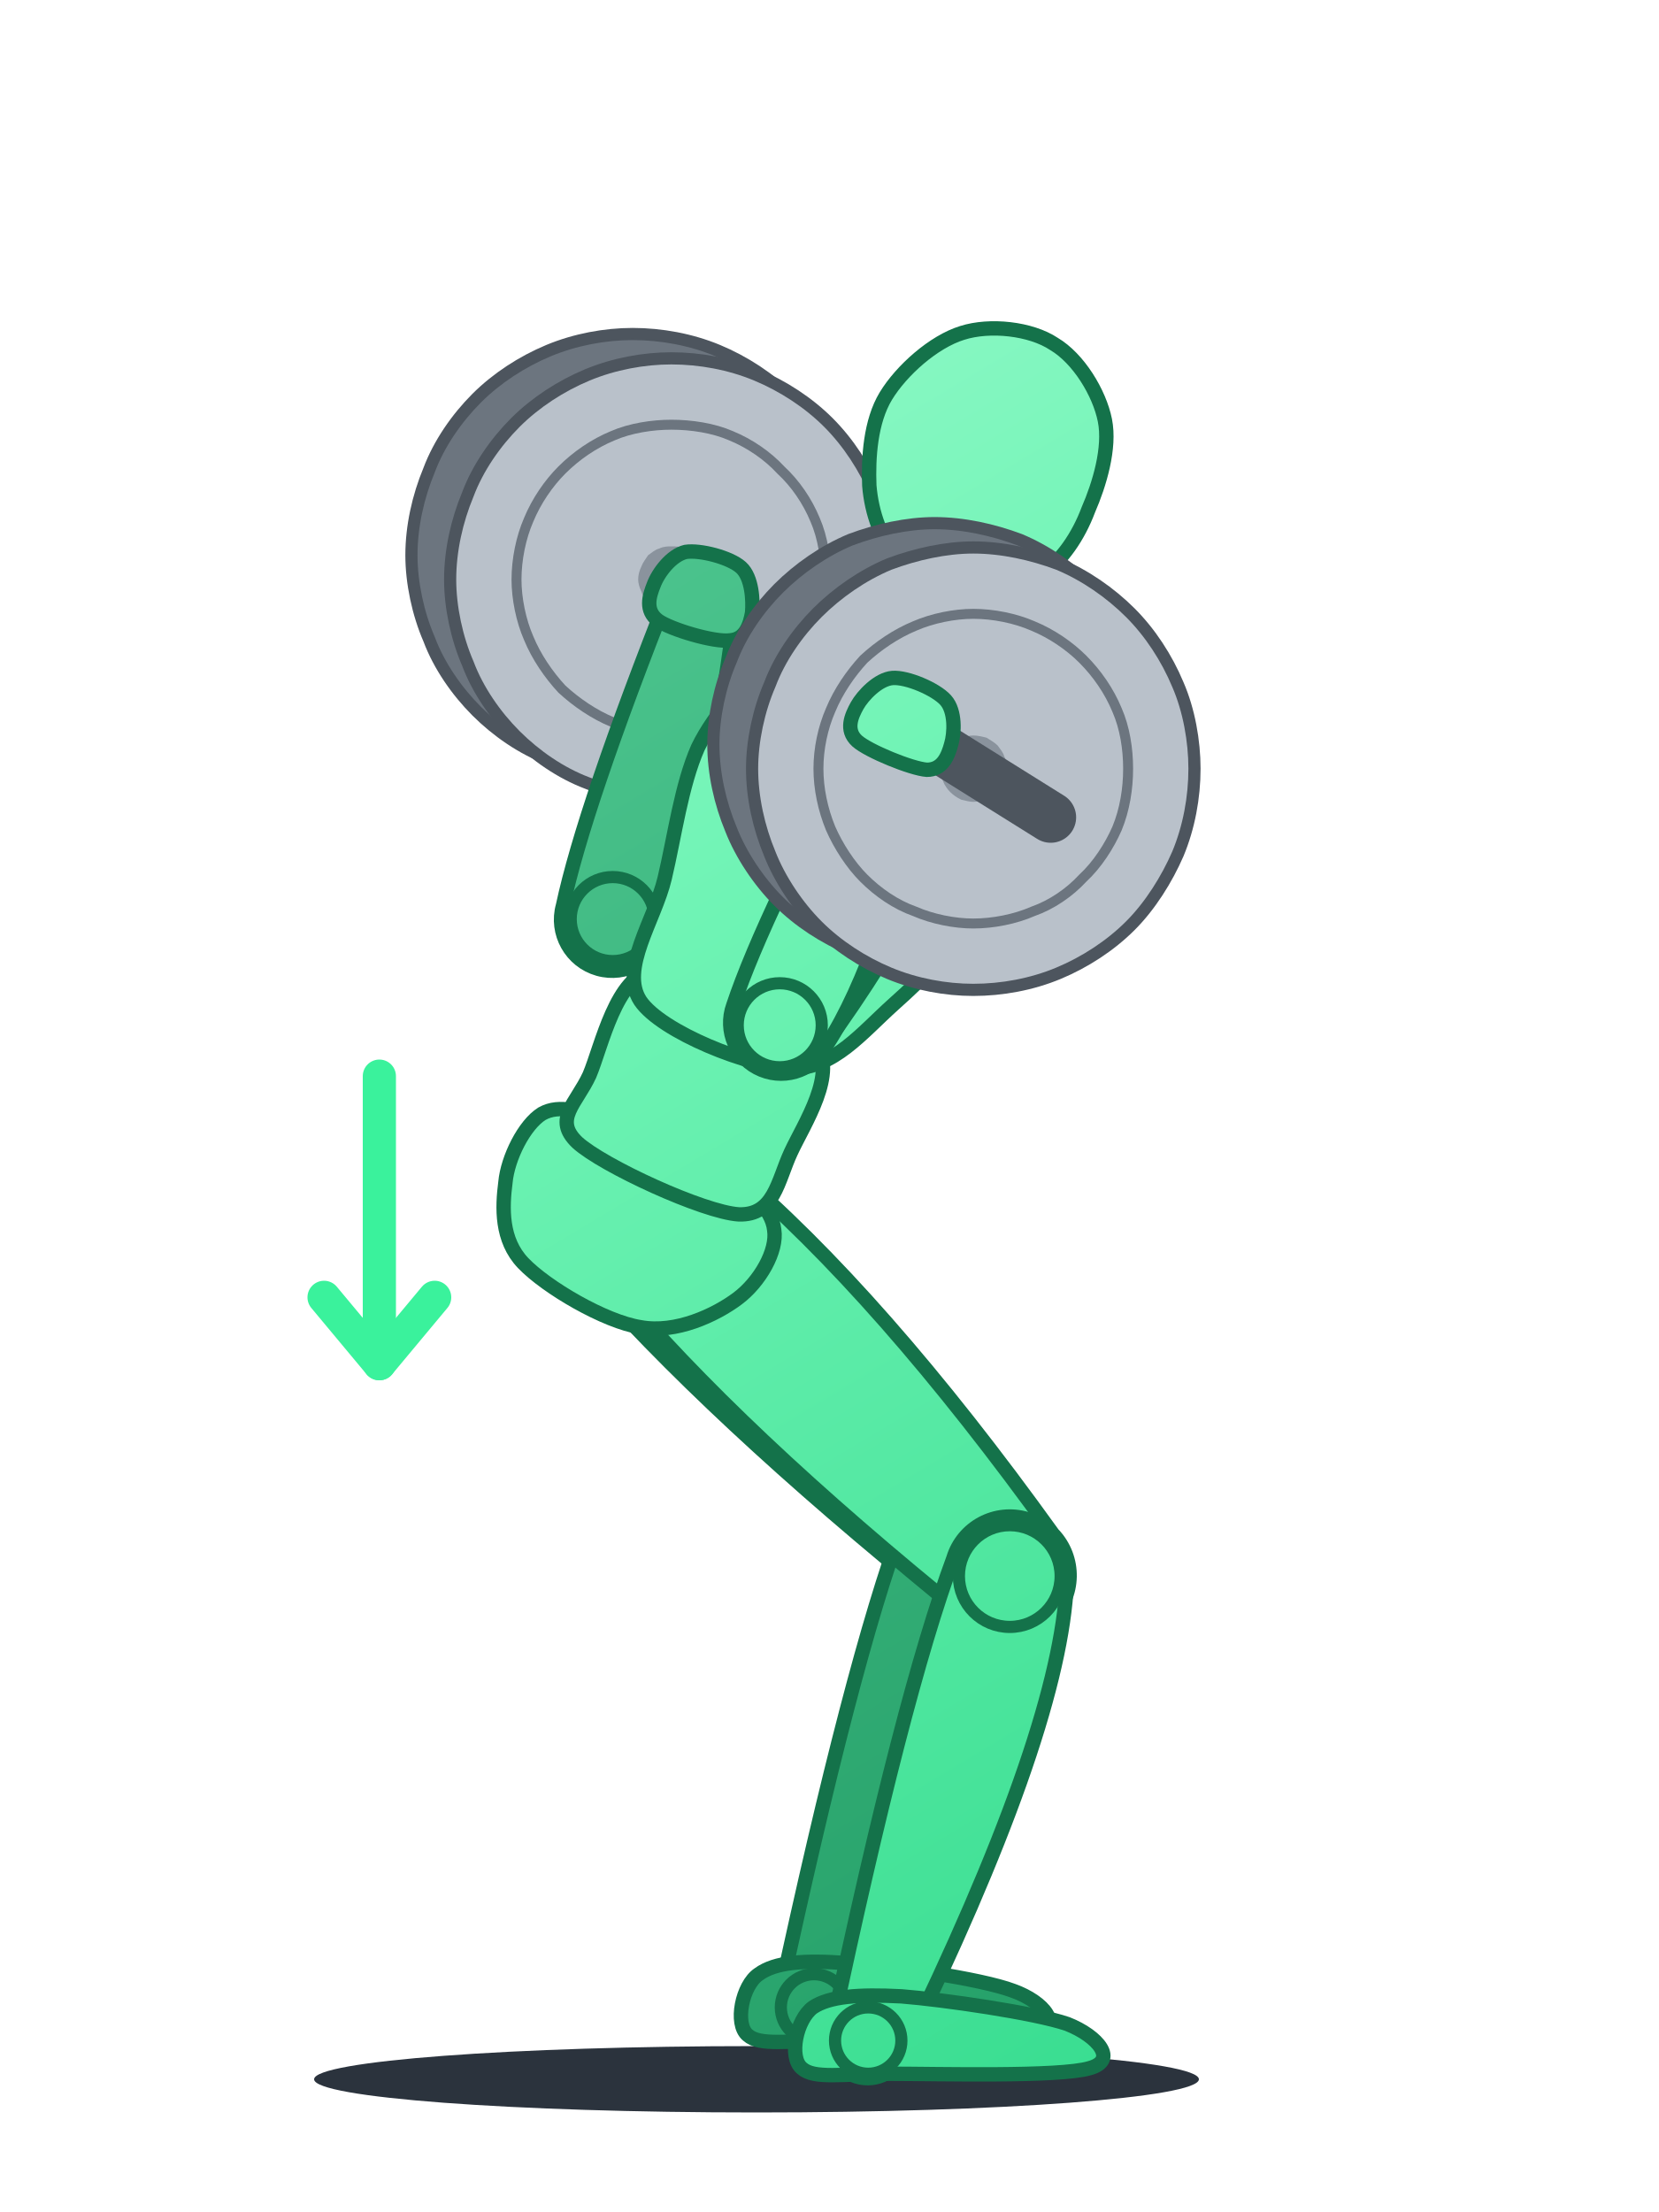
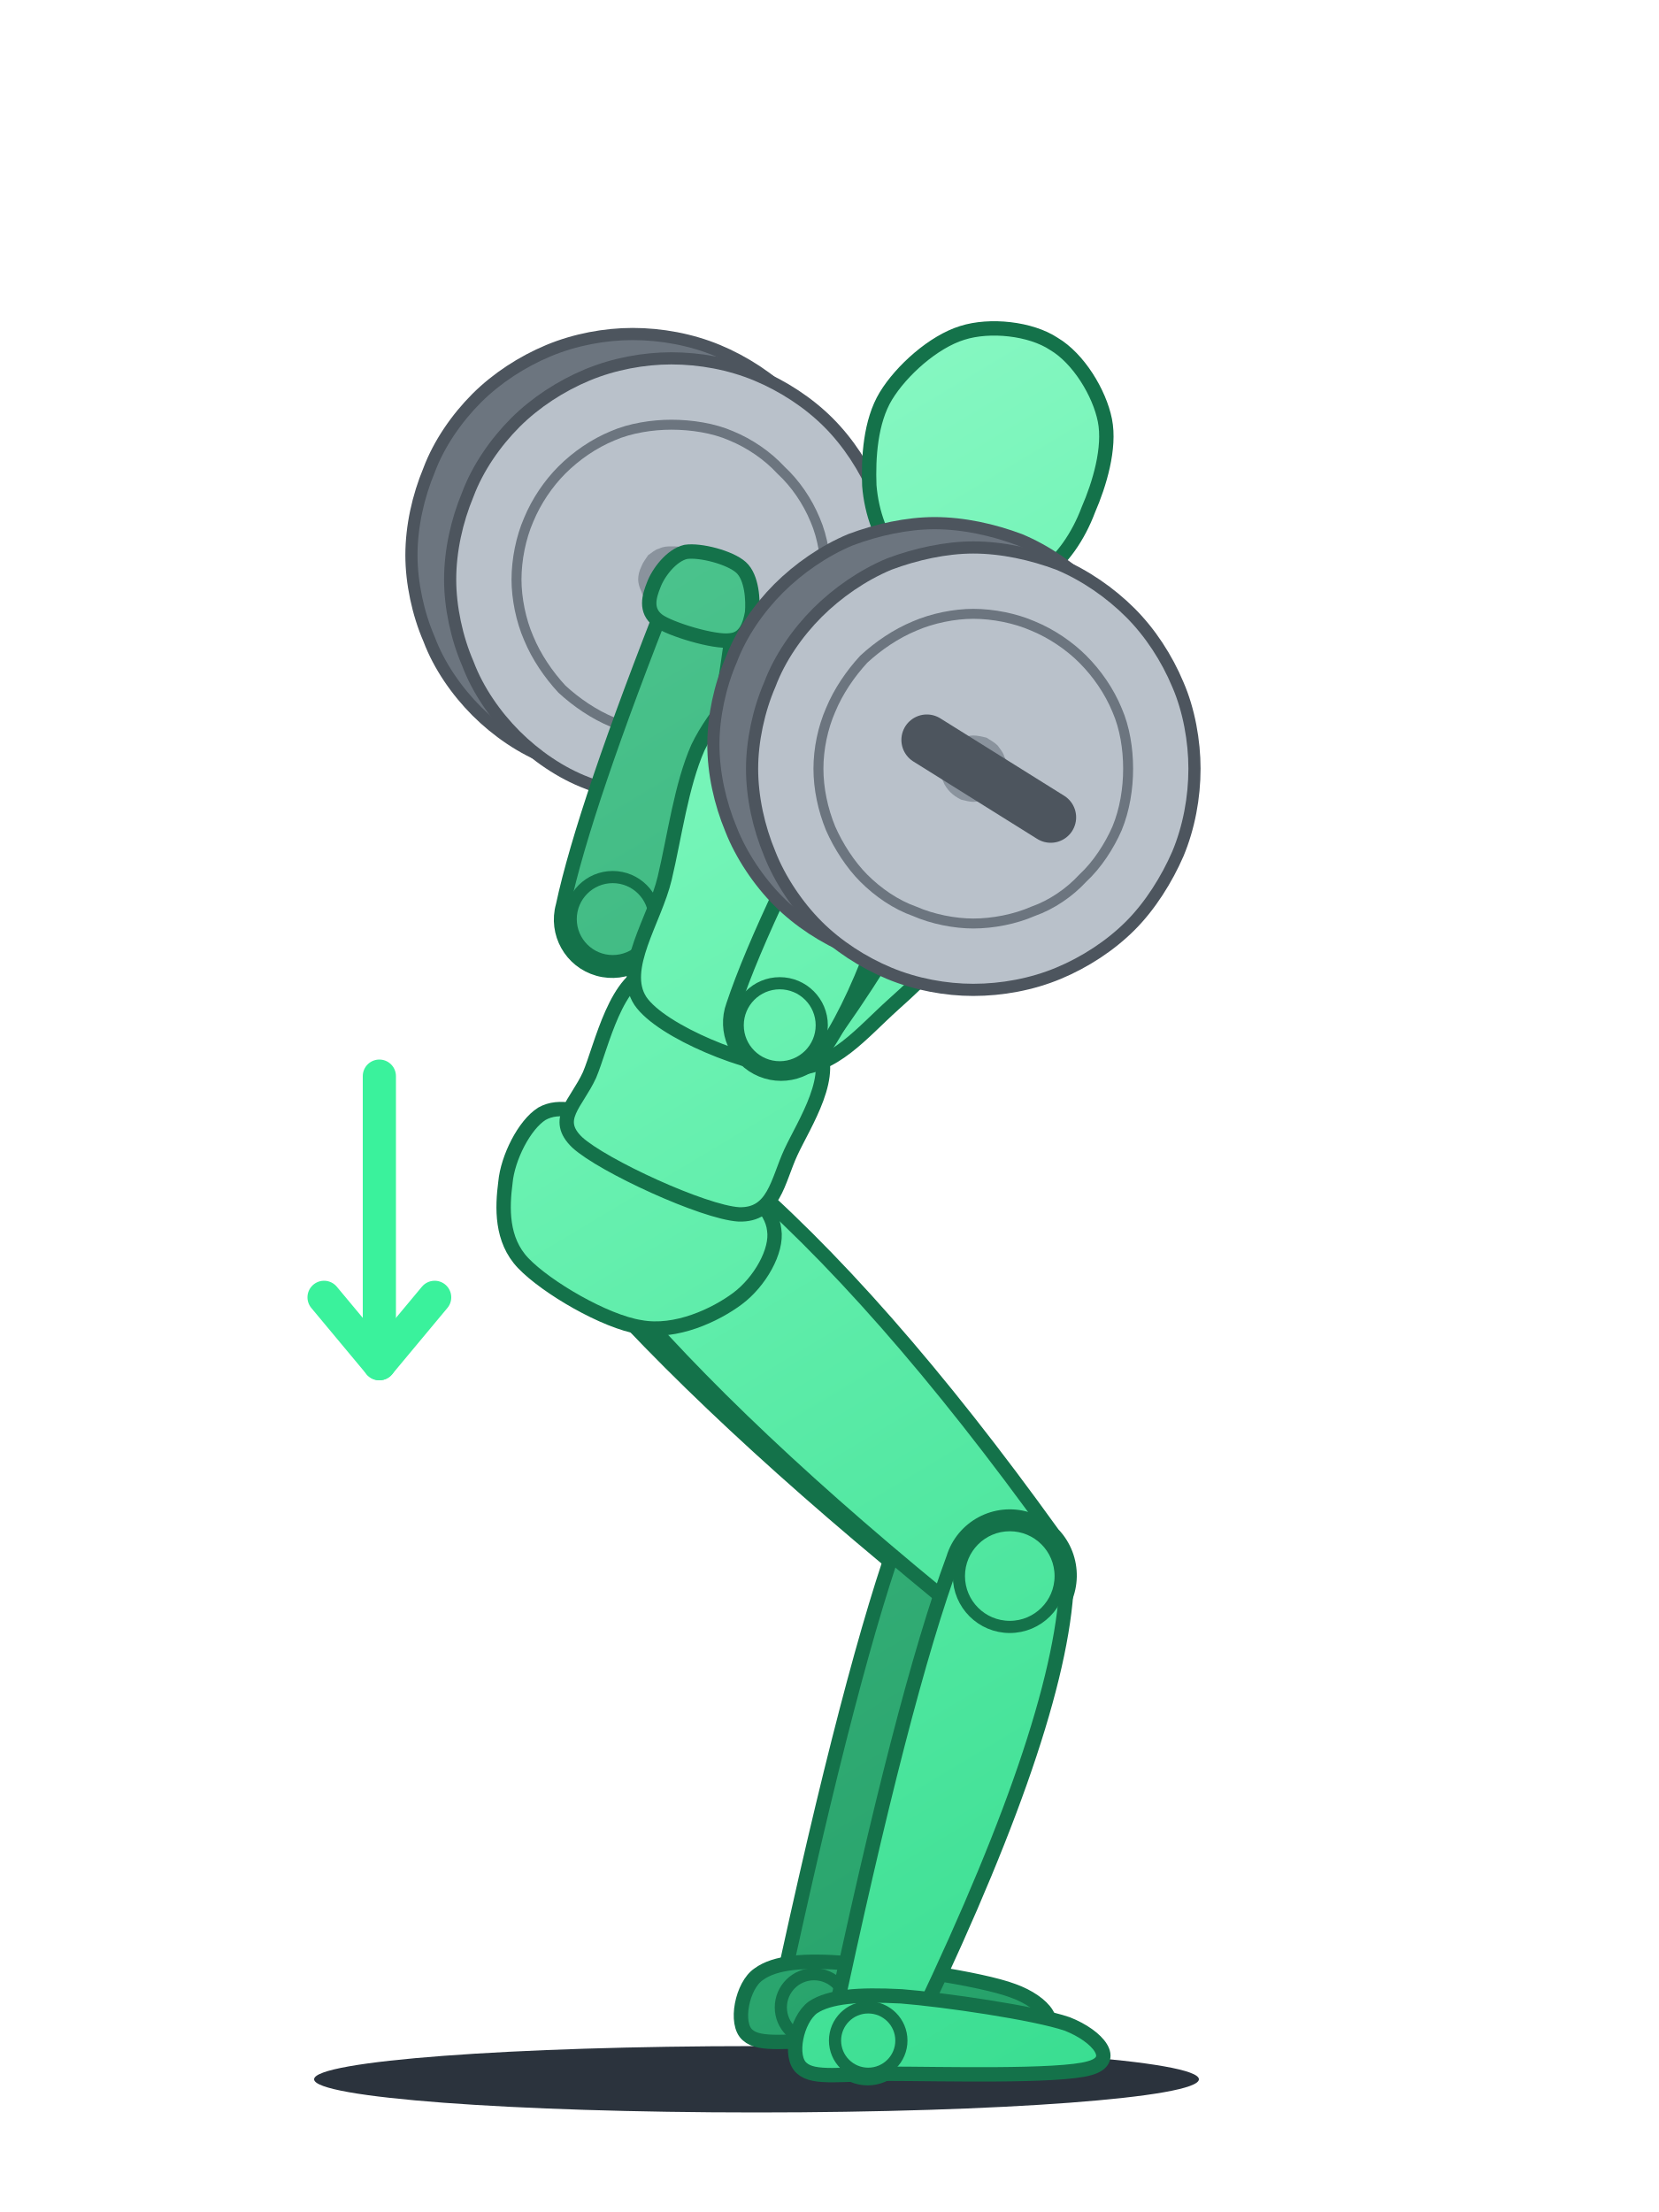
<svg xmlns="http://www.w3.org/2000/svg" class="guide-figure" viewBox="42 37 150 200" role="img" aria-label="Barbell back squat, Lower: Bend your hips and knees, keeping your heels down and knees tracking with your toes.">
  <defs>
    <linearGradient id="back-squat-lower-mint" gradientUnits="userSpaceOnUse" x1="42" y1="37" x2="162" y2="237">
      <stop offset="0" stop-color="#b4ffdc" />
      <stop offset="0.45" stop-color="#6ef3b4" />
      <stop offset="1" stop-color="#2fd98a" />
    </linearGradient>
    <linearGradient id="back-squat-lower-far" gradientUnits="userSpaceOnUse" x1="42" y1="37" x2="162" y2="237">
      <stop offset="0" stop-color="#5fd6a0" />
      <stop offset="1" stop-color="#1e9a62" />
    </linearGradient>
  </defs>
  <ellipse class="g-ground" cx="110.4" cy="225" rx="40" ry="3" fill="#2b333d" />
  <g class="g-barbell">
    <line x1="103.4" y1="89.8" x2="92.2" y2="82.8" stroke="#4d555e" stroke-width="4.6" stroke-linecap="round" />
    <path class="g-metal" d="M79.2 87.2 C79.2 89.7 79.8 92.5 80.8 94.8 C81.7 97.2 83.3 99.5 85.1 101.3 C86.9 103.1 89.2 104.7 91.6 105.6 C94 106.6 96.7 107.2 99.2 107.2 C101.8 107.2 104.5 106.6 106.9 105.6 C109.3 104.7 111.6 103.1 113.4 101.3 C115.2 99.5 116.7 97.2 117.7 94.8 C118.7 92.5 119.2 89.7 119.2 87.2 C119.2 84.6 118.7 81.9 117.7 79.5 C116.7 77.1 115.2 74.8 113.4 73 C111.6 71.2 109.3 69.7 106.9 68.7 C104.5 67.7 101.8 67.2 99.2 67.2 C96.7 67.2 94 67.7 91.6 68.7 C89.2 69.7 86.9 71.2 85.1 73 C83.3 74.8 81.7 77.1 80.8 79.5 C79.8 81.9 79.2 84.6 79.2 87.2 Z" fill="#6c757f" stroke="#4d555e" stroke-width="1.1" />
    <path class="g-metal" d="M82.7 89.4 C82.7 91.9 83.3 94.7 84.3 97 C85.2 99.4 86.8 101.7 88.6 103.5 C90.4 105.3 92.7 106.9 95.1 107.8 C97.5 108.8 100.2 109.4 102.7 109.4 C105.3 109.4 108 108.8 110.4 107.8 C112.8 106.9 115.1 105.3 116.9 103.5 C118.7 101.7 120.2 99.4 121.2 97 C122.2 94.7 122.7 91.9 122.7 89.4 C122.7 86.8 122.2 84.1 121.2 81.7 C120.2 79.3 118.7 77 116.9 75.2 C115.1 73.4 112.8 71.9 110.4 70.9 C108 69.9 105.3 69.4 102.7 69.4 C100.2 69.4 97.5 69.9 95.1 70.9 C92.7 71.9 90.4 73.4 88.6 75.2 C86.8 77 85.2 79.3 84.3 81.7 C83.3 84.1 82.7 86.8 82.7 89.4 Z" fill="#b9c1ca" stroke="#4d555e" stroke-width="1.1" />
    <path d="M88.7 89.4 C88.7 91.1 89.1 93.1 89.8 94.7 C90.5 96.4 91.6 98 92.8 99.3 C94.1 100.5 95.7 101.6 97.4 102.3 C99 103 101 103.4 102.7 103.4 C104.5 103.4 106.5 103 108.1 102.3 C109.8 101.6 111.4 100.5 112.6 99.3 C113.9 98 115 96.4 115.7 94.7 C116.4 93.1 116.7 91.1 116.7 89.4 C116.7 87.6 116.4 85.6 115.7 84 C115 82.3 113.9 80.7 112.6 79.5 C111.4 78.2 109.8 77.1 108.1 76.4 C106.5 75.7 104.5 75.4 102.7 75.4 C101 75.4 99 75.7 97.4 76.4 C95.7 77.1 94.1 78.2 92.8 79.5 C91.6 80.7 90.5 82.3 89.8 84 C89.1 85.6 88.7 87.6 88.7 89.4 Z" fill="none" stroke="#6c757f" stroke-width="0.9" />
    <path d="M99.7 89.4 C99.7 89.7 99.8 90.1 100 90.5 C100.1 90.9 100.4 91.2 100.6 91.5 C100.9 91.7 101.2 92 101.6 92.1 C102 92.3 102.4 92.4 102.7 92.4 C103.1 92.4 103.5 92.3 103.9 92.1 C104.2 92 104.6 91.7 104.9 91.5 C105.1 91.2 105.4 90.9 105.5 90.5 C105.7 90.1 105.7 89.7 105.7 89.4 C105.7 89 105.7 88.6 105.5 88.2 C105.4 87.9 105.1 87.5 104.9 87.2 C104.6 87 104.2 86.7 103.9 86.6 C103.5 86.4 103.1 86.4 102.7 86.4 C102.4 86.4 102 86.4 101.6 86.6 C101.2 86.7 100.9 87 100.6 87.2 C100.4 87.5 100.1 87.9 100 88.2 C99.8 88.6 99.7 89 99.7 89.4 Z" fill="#8a939d" />
    <line x1="114.6" y1="96.8" x2="102.7" y2="89.4" stroke="#8a939d" stroke-width="3.2" stroke-linecap="round" />
  </g>
  <path class="g-body" d="M92.8 149.6 Q104.1 163.1 124.7 180 A5.2 5.2 0 0 0 132.2 172.8 Q116.4 151.2 102.9 139.9 A7 7 0 0 0 92.8 149.6 Z" fill="url(#back-squat-lower-far)" stroke="#14724a" stroke-width="1.3" stroke-linejoin="round" />
  <path class="g-body" d="M123.6 174.9 Q119 187.3 112.5 217.5 A3.2 3.2 0 0 0 118.6 219.4 Q132.2 191.4 133.2 177.8 A5 5 0 0 0 123.6 174.9 Z" fill="url(#back-squat-lower-far)" stroke="#14724a" stroke-width="1.3" stroke-linejoin="round" />
  <path class="g-body" d="M110.6 215.5 C112.1 214.4 114.7 214.2 118.6 214.5 C122.4 214.7 130.7 215.9 133.6 217 C136.4 218 138.2 220.2 135.6 221 C132.9 221.7 121.9 221.5 117.6 221.5 C113.2 221.5 110.7 222 109.6 221 C108.4 220 109.1 216.5 110.6 215.5 Z" fill="url(#back-squat-lower-far)" stroke="#14724a" stroke-width="1.3" stroke-linejoin="round" />
  <circle class="g-joint" cx="115.6" cy="218.5" r="3" fill="url(#back-squat-lower-far)" stroke="#14724a" stroke-width="1.1" />
  <circle class="g-joint" cx="128.4" cy="176.4" r="4.6" fill="url(#back-squat-lower-far)" stroke="#14724a" stroke-width="1.1" />
  <path class="g-body" d="M113.3 90.6 Q103.9 102.2 93.9 117.4 A4.4 4.4 0 0 0 100.8 122.8 Q114.6 110.6 122.1 97.5 A5.6 5.6 0 0 0 113.3 90.6 Z" fill="url(#back-squat-lower-far)" stroke="#14724a" stroke-width="1.3" stroke-linejoin="round" />
  <circle class="g-joint" cx="117.7" cy="94.1" r="5.4" fill="url(#back-squat-lower-far)" stroke="#14724a" stroke-width="1.1" />
  <path class="g-body" d="M101.8 121.4 Q105.8 113.1 108.5 92 A3.1 3.1 0 0 0 102.6 90.3 Q94.8 110 92.9 118.9 A4.6 4.6 0 0 0 101.8 121.4 Z" fill="url(#back-squat-lower-far)" stroke="#14724a" stroke-width="1.3" stroke-linejoin="round" />
  <circle class="g-joint" cx="97.4" cy="120.1" r="3.8" fill="url(#back-squat-lower-far)" stroke="#14724a" stroke-width="1.1" />
  <path class="g-body" d="M110 92.4 C110.1 91.3 110 89.2 109 88.3 C108 87.4 105.3 86.7 104 86.9 C102.7 87.2 101.5 88.8 101.1 89.9 C100.7 90.9 100.3 92.2 101.5 93.1 C102.6 93.9 106.6 95.1 108 94.9 C109.4 94.8 109.8 93.5 110 92.4 Z" fill="url(#back-squat-lower-far)" stroke="#14724a" stroke-width="1.3" stroke-linejoin="round" />
  <path class="g-body" d="M97.4 153 Q108.7 166.5 129.4 183.2 A5.4 5.4 0 0 0 137.2 175.7 Q121.6 154 108.1 142.6 A7.5 7.5 0 0 0 97.4 153 Z" fill="url(#back-squat-lower-mint)" stroke="#14724a" stroke-width="1.3" stroke-linejoin="round" />
  <path class="g-body" d="M128.2 177.9 Q123.6 190.3 117.2 220.5 A3.4 3.4 0 0 0 123.7 222.5 Q137.4 194.5 138.4 181 A5.3 5.3 0 0 0 128.2 177.9 Z" fill="url(#back-squat-lower-mint)" stroke="#14724a" stroke-width="1.3" stroke-linejoin="round" />
  <path class="g-body" d="M115.5 218.5 C117 217.5 119.6 217.3 123.5 217.5 C127.3 217.8 135.6 219 138.5 220 C141.3 221.1 143.1 223.3 140.5 224 C137.8 224.8 126.8 224.5 122.5 224.5 C118.1 224.5 115.6 225 114.5 224 C113.3 223 114 219.6 115.5 218.5 Z" fill="url(#back-squat-lower-mint)" stroke="#14724a" stroke-width="1.3" stroke-linejoin="round" />
  <circle class="g-joint" cx="120.5" cy="221.5" r="3" fill="url(#back-squat-lower-mint)" stroke="#14724a" stroke-width="1.1" />
  <circle class="g-joint" cx="133.3" cy="179.5" r="4.6" fill="url(#back-squat-lower-mint)" stroke="#14724a" stroke-width="1.1" />
  <path class="g-body" d="M91 137.7 C89.4 138.7 87.9 141.7 87.7 143.9 C87.4 146.2 87.3 149.1 89.3 151.2 C91.4 153.4 96.7 156.5 99.9 157 C103.1 157.6 106.7 155.9 108.7 154.4 C110.7 152.9 112.3 150.1 112 148.2 C111.8 146.3 109.8 144.5 107.3 142.8 C104.8 141.2 100 139.2 97.3 138.3 C94.5 137.5 92.6 136.8 91 137.7 Z" fill="url(#back-squat-lower-mint)" stroke="#14724a" stroke-width="1.3" stroke-linejoin="round" />
  <path class="g-body" d="M101.1 124.7 C97.7 125.2 96.4 131.6 95.3 134.2 C94.1 136.8 92 138.2 94.2 140.3 C96.5 142.4 105.6 146.6 108.8 146.8 C112 146.9 112.3 143.8 113.5 141.2 C114.7 138.6 117.8 134 115.7 131.3 C113.7 128.5 104.5 124.3 101.1 124.7 Z" fill="url(#back-squat-lower-mint)" stroke="#14724a" stroke-width="1.3" stroke-linejoin="round" />
  <path class="g-body" d="M111.5 96.5 C109.4 98.7 106.7 101.3 105.1 104.6 C103.6 108 103 112.6 102.1 116.4 C101.2 120.2 98 124.6 99.9 127.5 C101.8 130.3 109.8 133.5 113.6 133.6 C117.4 133.6 119.9 130.4 122.8 127.8 C125.6 125.3 129.1 121.9 130.8 118.3 C132.5 114.6 133.4 109.9 133 106.1 C132.6 102.3 131 97.7 128.5 95.3 C126 92.9 120.8 91.6 118 91.8 C115.2 92 113.6 94.4 111.5 96.5 Z" fill="url(#back-squat-lower-mint)" stroke="#14724a" stroke-width="1.3" stroke-linejoin="round" />
  <path class="g-body" d="M127.3 96.7 Q129.2 93.6 131.9 88.8 A4 4 0 0 0 125.2 84.4 Q121.8 88.7 119.6 91.7 A4.6 4.6 0 0 0 127.3 96.7 Z" fill="url(#back-squat-lower-mint)" stroke="#14724a" stroke-width="1.3" stroke-linejoin="round" />
  <path class="g-body" d="M120.6 80.9 C120.5 78.4 120.7 75.1 122.1 72.8 C123.5 70.5 126.4 67.9 129 67.1 C131.5 66.3 135.2 66.7 137.3 68.1 C139.5 69.4 141.4 72.5 141.9 75 C142.4 77.5 141.4 80.8 140.4 83.1 C139.5 85.5 138 87.7 136.2 88.9 C134.4 90.1 131.8 90.6 129.6 90.3 C127.4 90.1 124.7 89.1 123.2 87.5 C121.7 85.9 120.8 83.4 120.6 80.9 Z" fill="url(#back-squat-lower-mint)" stroke="#14724a" stroke-width="1.3" stroke-linejoin="round" />
  <path class="g-body" d="M121.8 97.4 Q115 110.7 108.6 127.8 A4.4 4.4 0 0 0 116.5 131.6 Q127.4 116.6 131.9 102.2 A5.6 5.6 0 0 0 121.8 97.4 Z" fill="url(#back-squat-lower-mint)" stroke="#14724a" stroke-width="1.3" stroke-linejoin="round" />
  <circle class="g-joint" cx="126.8" cy="99.8" r="5.4" fill="url(#back-squat-lower-mint)" stroke="#14724a" stroke-width="1.1" />
  <path class="g-body" d="M116.8 131.4 Q121.7 123.9 126.6 103.7 A3.1 3.1 0 0 0 120.9 101.4 Q111.1 119.5 108.3 127.9 A4.6 4.6 0 0 0 116.8 131.4 Z" fill="url(#back-squat-lower-mint)" stroke="#14724a" stroke-width="1.3" stroke-linejoin="round" />
  <circle class="g-joint" cx="112.5" cy="129.7" r="3.8" fill="url(#back-squat-lower-mint)" stroke="#14724a" stroke-width="1.1" />
  <g class="g-barbell">
-     <line x1="114.6" y1="96.8" x2="126.5" y2="104.3" stroke="#8a939d" stroke-width="3.2" stroke-linecap="round" />
+     <line x1="114.6" y1="96.8" x2="123.7" y2="102.6" stroke="#8a939d" stroke-width="3.2" stroke-linecap="round" />
+   </g>
+   <g class="g-fist">
+     <path class="g-body" d="M128 104.3 C128.3 103.3 128.4 101.3 127.5 100.3 C126.6 99.3 124 98.2 122.7 98.3 C121.4 98.4 120 99.9 119.5 100.8 C119 101.7 118.4 103 119.5 104 C120.5 104.9 124.4 106.5 125.8 106.6 C127.2 106.6 127.7 105.4 128 104.3 Z" fill="url(#back-squat-lower-mint)" stroke="#14724a" stroke-width="1.3" stroke-linejoin="round" />
+   </g>
+   <g class="g-barbell">
+     <line x1="123.7" y1="102.6" x2="126.5" y2="104.3" stroke="#8a939d" stroke-width="3.2" stroke-linecap="round" />
    <path class="g-metal" d="M106.5 104.3 C106.5 106.9 107.1 109.6 108.1 112 C109 114.3 110.6 116.7 112.4 118.5 C114.2 120.3 116.5 121.8 118.9 122.8 C121.3 123.8 124 124.3 126.5 124.3 C129.1 124.3 131.8 123.8 134.2 122.8 C136.6 121.8 138.9 120.3 140.7 118.5 C142.5 116.7 144 114.3 145 112 C146 109.6 146.5 106.9 146.5 104.3 C146.5 101.8 146 99 145 96.7 C144 94.3 142.5 92 140.7 90.2 C138.9 88.4 136.6 86.8 134.2 85.8 C131.8 84.9 129.1 84.3 126.5 84.3 C124 84.3 121.3 84.9 118.9 85.8 C116.5 86.8 114.2 88.4 112.4 90.2 C110.6 92 109 94.3 108.1 96.7 C107.1 99 106.5 101.8 106.5 104.3 Z" fill="#6c757f" stroke="#4d555e" stroke-width="1.1" />
    <path class="g-metal" d="M110 106.5 C110 109.1 110.6 111.8 111.6 114.2 C112.5 116.5 114.1 118.9 115.9 120.7 C117.7 122.5 120 124 122.4 125 C124.8 126 127.5 126.5 130 126.5 C132.6 126.5 135.3 126 137.7 125 C140.1 124 142.4 122.5 144.2 120.7 C146 118.9 147.5 116.5 148.5 114.2 C149.5 111.8 150 109.1 150 106.5 C150 104 149.5 101.2 148.5 98.9 C147.5 96.5 146 94.2 144.2 92.4 C142.4 90.6 140.1 89 137.7 88 C135.3 87.1 132.6 86.5 130 86.5 C127.5 86.5 124.8 87.1 122.4 88 C120 89 117.7 90.6 115.9 92.4 C114.1 94.2 112.5 96.5 111.6 98.9 C110.6 101.2 110 104 110 106.5 Z" fill="#b9c1ca" stroke="#4d555e" stroke-width="1.1" />
    <path d="M116 106.5 C116 108.3 116.4 110.2 117.1 111.9 C117.8 113.5 118.9 115.2 120.1 116.4 C121.4 117.7 123 118.8 124.7 119.4 C126.3 120.1 128.3 120.5 130 120.5 C131.8 120.5 133.8 120.1 135.4 119.4 C137.1 118.8 138.7 117.7 139.9 116.4 C141.2 115.2 142.3 113.5 143 111.9 C143.7 110.2 144 108.3 144 106.5 C144 104.7 143.7 102.8 143 101.2 C142.3 99.5 141.2 97.9 139.9 96.6 C138.7 95.4 137.1 94.3 135.4 93.6 C133.8 92.9 131.8 92.5 130 92.5 C128.3 92.5 126.3 92.9 124.7 93.6 C123 94.3 121.4 95.4 120.1 96.6 C118.9 97.9 117.8 99.5 117.1 101.2 C116.4 102.8 116 104.7 116 106.5 Z" fill="none" stroke="#6c757f" stroke-width="0.9" />
    <path d="M127 106.5 C127 106.9 127.1 107.3 127.3 107.7 C127.4 108 127.7 108.4 127.9 108.6 C128.2 108.9 128.5 109.1 128.9 109.3 C129.3 109.4 129.7 109.5 130 109.5 C130.4 109.5 130.8 109.4 131.2 109.3 C131.5 109.1 131.9 108.9 132.2 108.6 C132.4 108.4 132.7 108 132.8 107.7 C133 107.3 133 106.9 133 106.5 C133 106.1 133 105.7 132.8 105.4 C132.7 105 132.4 104.7 132.2 104.4 C131.9 104.1 131.5 103.9 131.2 103.7 C130.8 103.6 130.4 103.5 130 103.5 C129.7 103.5 129.3 103.6 128.9 103.7 C128.5 103.9 128.2 104.1 127.9 104.4 C127.7 104.7 127.4 105 127.3 105.4 C127.1 105.7 127 106.1 127 106.5 Z" fill="#8a939d" />
    <line x1="125.8" y1="103.9" x2="137" y2="110.9" stroke="#4d555e" stroke-width="4.6" stroke-linecap="round" />
  </g>
-   <path class="g-body" d="M128 104.3 C128.3 103.3 128.4 101.3 127.5 100.3 C126.6 99.3 124 98.2 122.7 98.3 C121.4 98.4 120 99.9 119.5 100.8 C119 101.7 118.4 103 119.5 104 C120.5 104.9 124.4 106.5 125.8 106.6 C127.2 106.6 127.7 105.4 128 104.3 Z" fill="url(#back-squat-lower-mint)" stroke="#14724a" stroke-width="1.3" stroke-linejoin="round" />
  <g class="g-arrow" stroke="#3af29c">
    <path d="M76.3 134.3 L76.3 160.3" fill="none" stroke-width="3" stroke-linecap="round" />
    <path d="M71.3 154.3 L76.3 160.3 L81.3 154.3" fill="none" stroke-width="3" stroke-linecap="round" stroke-linejoin="round" />
  </g>
</svg>
